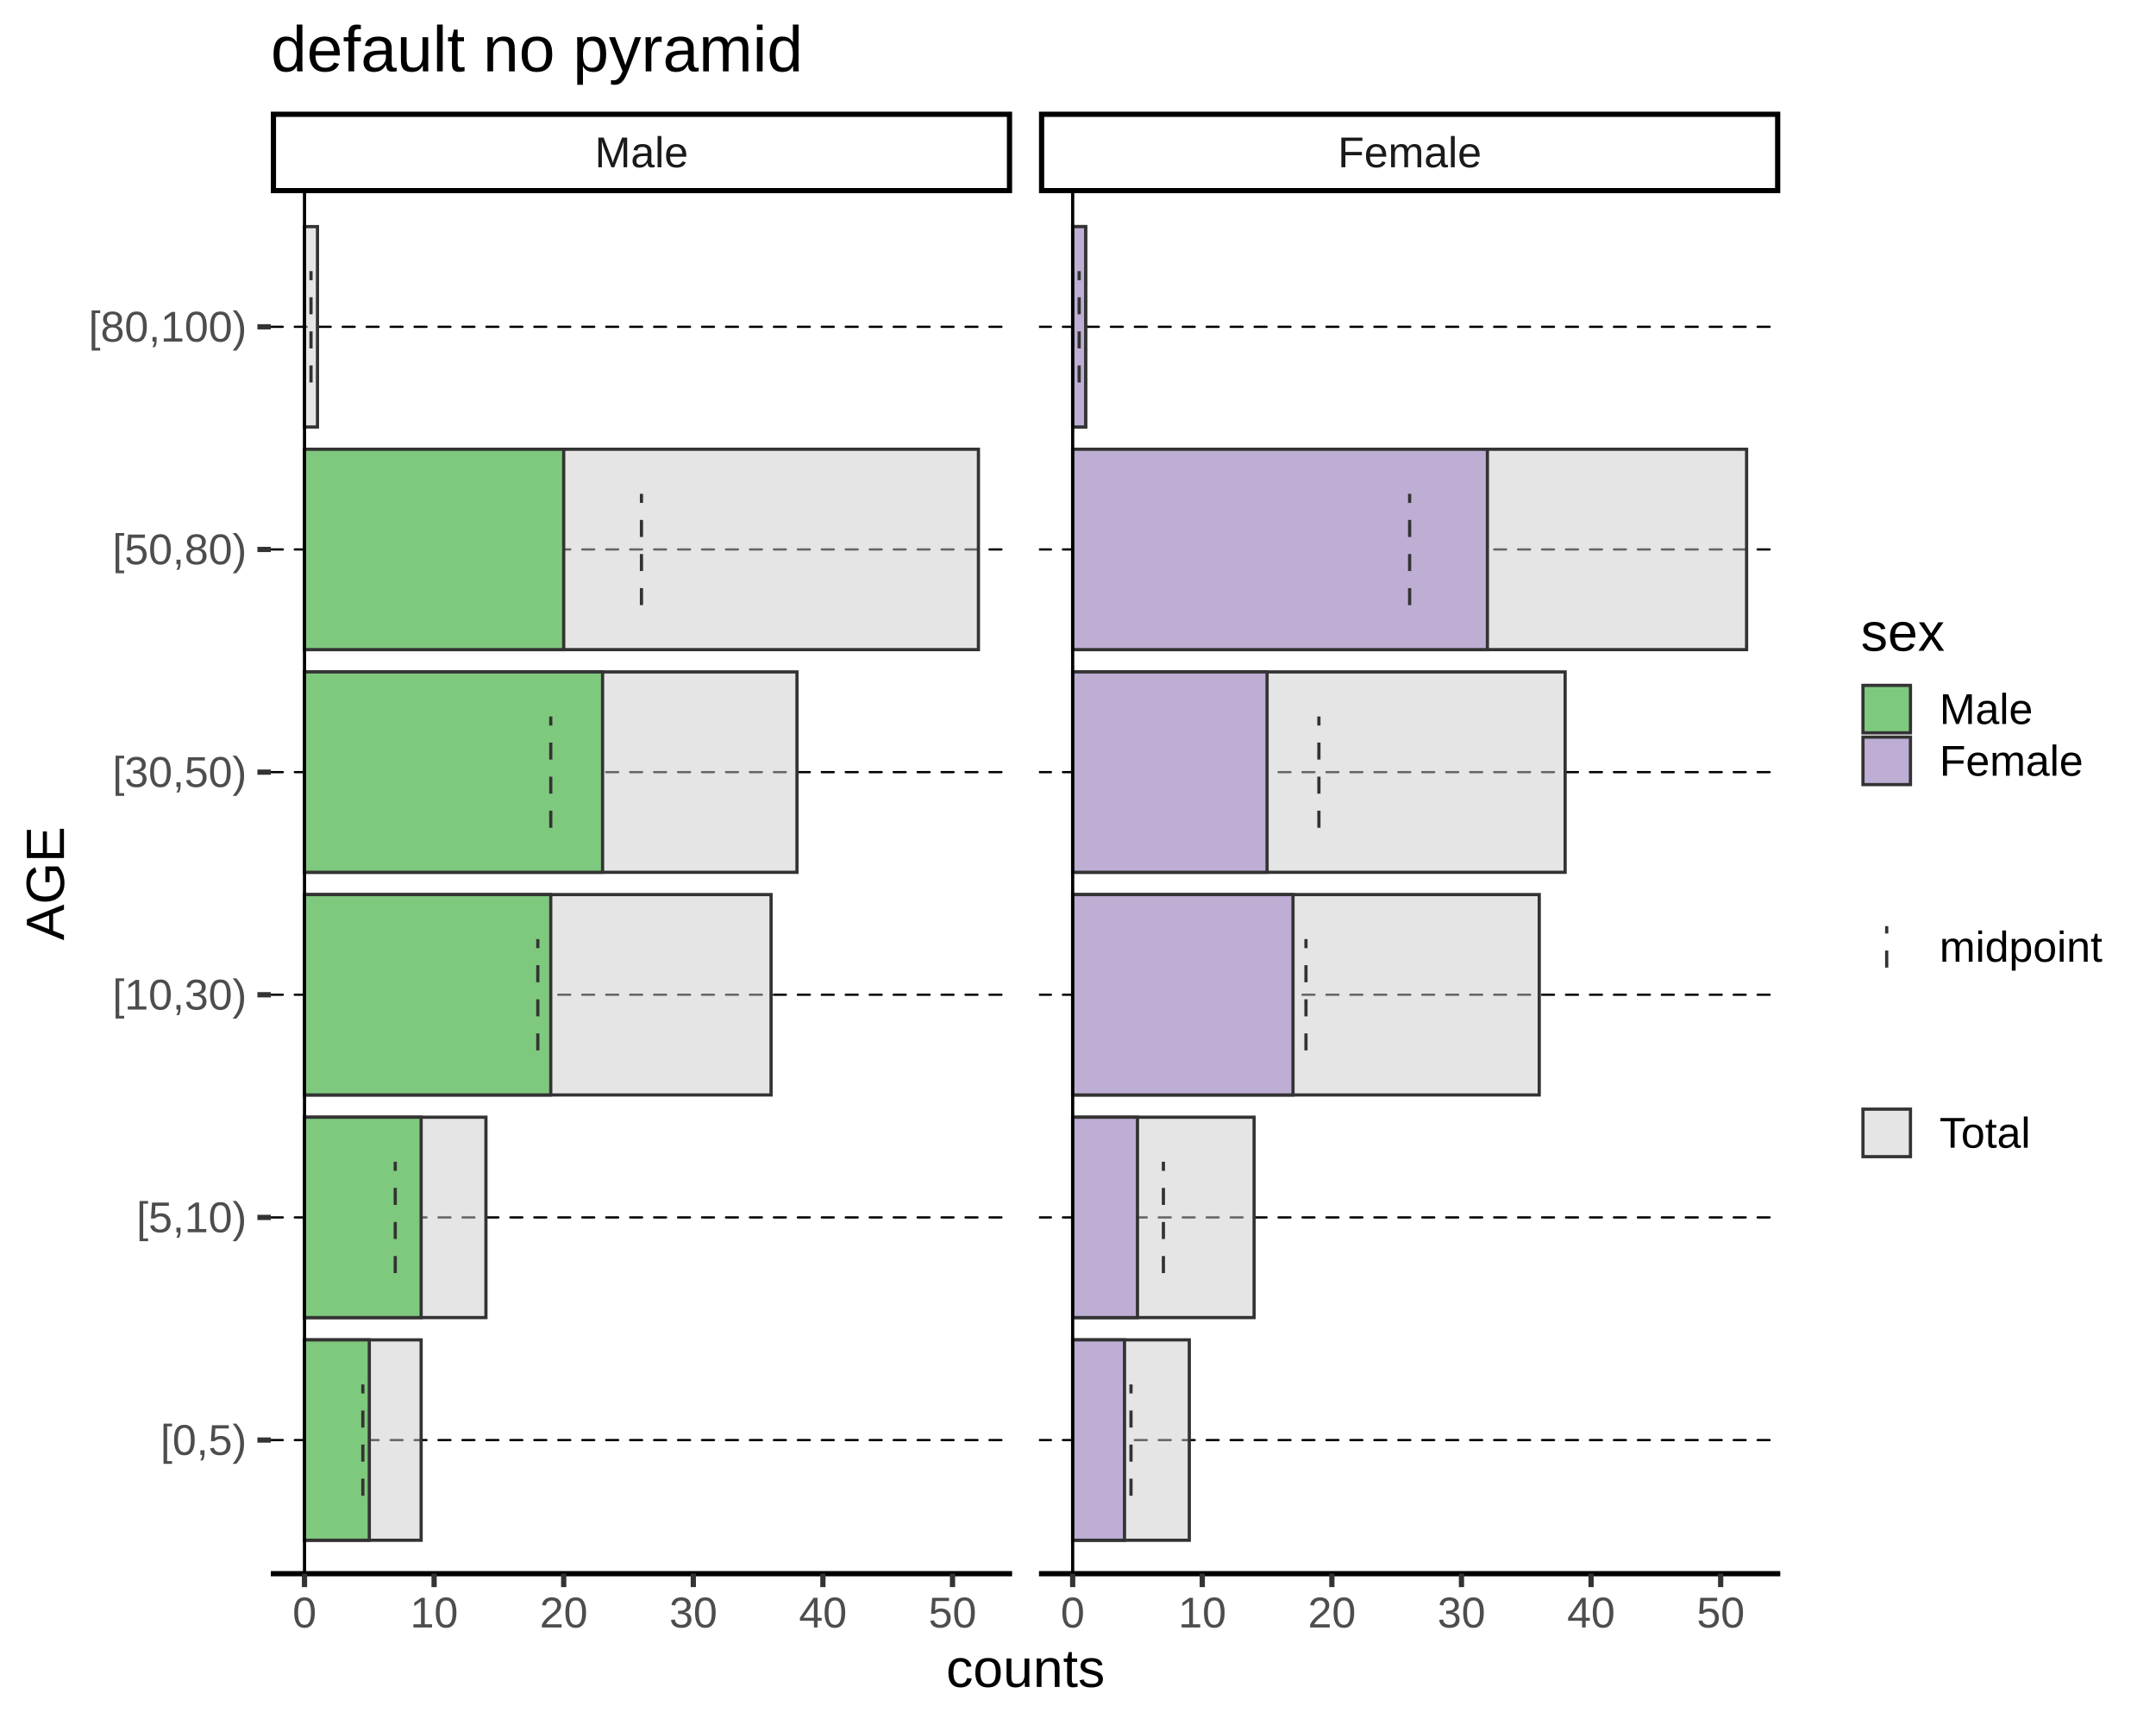
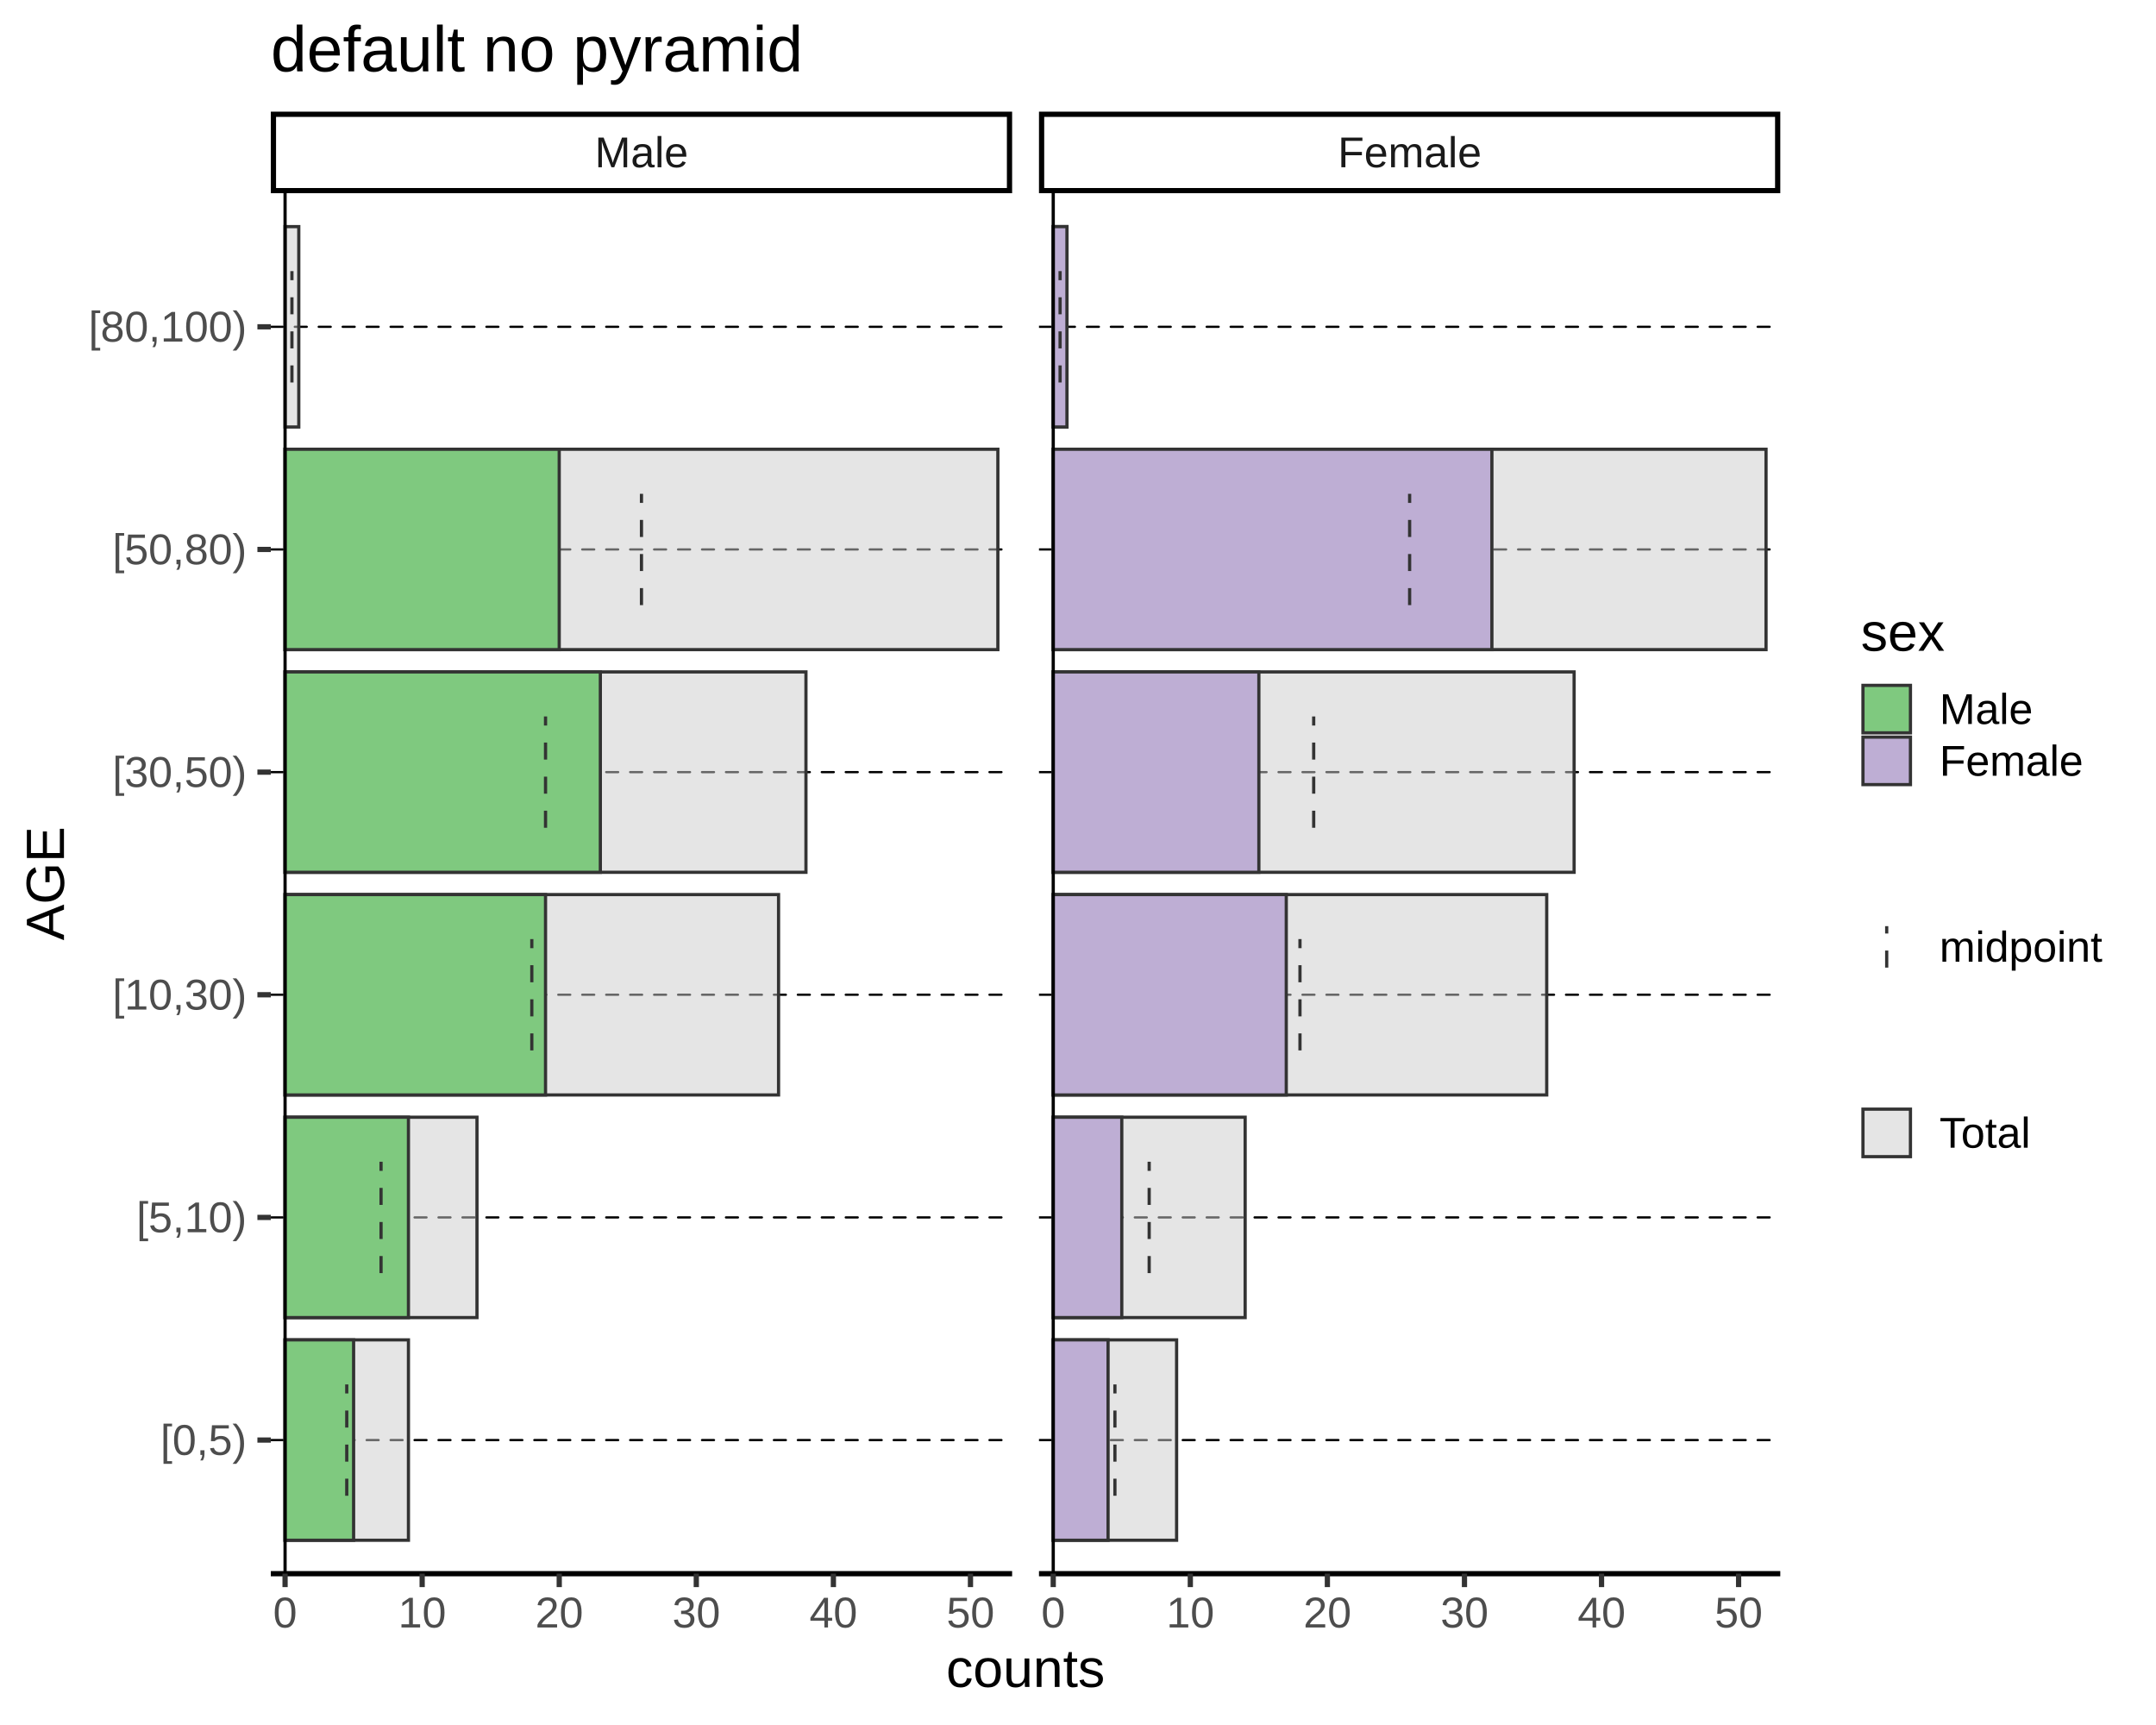
<svg xmlns="http://www.w3.org/2000/svg" viewBox="0 0 720.00 576.00">
  <defs>
    <style type="text/css">
    line, polyline, polygon, path, rect, circle {
      fill: none;
      stroke: #000000;
      stroke-linecap: round;
      stroke-linejoin: round;
      stroke-miterlimit: 10.00;
    }
  </style>
  </defs>
  <rect width="100%" height="100%" style="stroke: none; fill: #FFFFFF;" />
  <rect x="0.00" y="0.00" width="720.00" height="576.00" style="stroke-width: 1.75; stroke: #FFFFFF; fill: #FFFFFF;" />
  <defs>
    <clipPath id="cpOTAuNDR8MzM4LjAwfDUyNS40N3w2NC41MQ==">
      <rect x="90.44" y="64.51" width="247.56" height="460.95" />
    </clipPath>
  </defs>
  <rect x="90.44" y="64.51" width="247.56" height="460.95" style="stroke-width: 1.75; stroke: none; fill: #FFFFFF;" clip-path="url(#cpOTAuNDR8MzM4LjAwfDUyNS40N3w2NC41MQ==)" />
  <polyline points="90.44,480.86 338.00,480.86 " style="stroke-width: 0.75; stroke-dasharray: 4.00,4.00;" clip-path="url(#cpOTAuNDR8MzM4LjAwfDUyNS40N3w2NC41MQ==)" />
  <polyline points="90.44,406.51 338.00,406.51 " style="stroke-width: 0.75; stroke-dasharray: 4.00,4.00;" clip-path="url(#cpOTAuNDR8MzM4LjAwfDUyNS40N3w2NC41MQ==)" />
  <polyline points="90.44,332.16 338.00,332.16 " style="stroke-width: 0.75; stroke-dasharray: 4.00,4.00;" clip-path="url(#cpOTAuNDR8MzM4LjAwfDUyNS40N3w2NC41MQ==)" />
  <polyline points="90.44,257.82 338.00,257.82 " style="stroke-width: 0.75; stroke-dasharray: 4.00,4.00;" clip-path="url(#cpOTAuNDR8MzM4LjAwfDUyNS40N3w2NC41MQ==)" />
  <polyline points="90.44,183.47 338.00,183.47 " style="stroke-width: 0.75; stroke-dasharray: 4.00,4.00;" clip-path="url(#cpOTAuNDR8MzM4LjAwfDUyNS40N3w2NC41MQ==)" />
  <polyline points="90.44,109.12 338.00,109.12 " style="stroke-width: 0.75; stroke-dasharray: 4.00,4.00;" clip-path="url(#cpOTAuNDR8MzM4LjAwfDUyNS40N3w2NC41MQ==)" />
-   <rect x="101.69" y="447.40" width="38.95" height="66.91" style="stroke-width: 1.07; stroke: #333333; stroke-linecap: square; stroke-linejoin: miter; fill: #CCCCCC; fill-opacity: 0.50;" clip-path="url(#cpOTAuNDR8MzM4LjAwfDUyNS40N3w2NC41MQ==)" />
-   <rect x="101.69" y="373.05" width="60.59" height="66.91" style="stroke-width: 1.07; stroke: #333333; stroke-linecap: square; stroke-linejoin: miter; fill: #CCCCCC; fill-opacity: 0.50;" clip-path="url(#cpOTAuNDR8MzM4LjAwfDUyNS40N3w2NC41MQ==)" />
-   <rect x="101.69" y="298.71" width="155.81" height="66.91" style="stroke-width: 1.07; stroke: #333333; stroke-linecap: square; stroke-linejoin: miter; fill: #CCCCCC; fill-opacity: 0.50;" clip-path="url(#cpOTAuNDR8MzM4LjAwfDUyNS40N3w2NC41MQ==)" />
-   <rect x="101.69" y="224.36" width="164.46" height="66.91" style="stroke-width: 1.07; stroke: #333333; stroke-linecap: square; stroke-linejoin: miter; fill: #CCCCCC; fill-opacity: 0.50;" clip-path="url(#cpOTAuNDR8MzM4LjAwfDUyNS40N3w2NC41MQ==)" />
-   <rect x="101.69" y="150.01" width="225.06" height="66.91" style="stroke-width: 1.07; stroke: #333333; stroke-linecap: square; stroke-linejoin: miter; fill: #CCCCCC; fill-opacity: 0.50;" clip-path="url(#cpOTAuNDR8MzM4LjAwfDUyNS40N3w2NC41MQ==)" />
-   <rect x="101.69" y="75.67" width="4.33" height="66.91" style="stroke-width: 1.07; stroke: #333333; stroke-linecap: square; stroke-linejoin: miter; fill: #CCCCCC; fill-opacity: 0.50;" clip-path="url(#cpOTAuNDR8MzM4LjAwfDUyNS40N3w2NC41MQ==)" />
-   <rect x="101.69" y="447.40" width="21.64" height="66.91" style="stroke-width: 1.07; stroke: #333333; stroke-linecap: square; stroke-linejoin: miter; fill: #7FC97F;" clip-path="url(#cpOTAuNDR8MzM4LjAwfDUyNS40N3w2NC41MQ==)" />
-   <rect x="101.69" y="373.05" width="38.95" height="66.91" style="stroke-width: 1.07; stroke: #333333; stroke-linecap: square; stroke-linejoin: miter; fill: #7FC97F;" clip-path="url(#cpOTAuNDR8MzM4LjAwfDUyNS40N3w2NC41MQ==)" />
-   <rect x="101.69" y="298.71" width="82.23" height="66.91" style="stroke-width: 1.07; stroke: #333333; stroke-linecap: square; stroke-linejoin: miter; fill: #7FC97F;" clip-path="url(#cpOTAuNDR8MzM4LjAwfDUyNS40N3w2NC41MQ==)" />
-   <rect x="101.69" y="224.36" width="99.54" height="66.91" style="stroke-width: 1.07; stroke: #333333; stroke-linecap: square; stroke-linejoin: miter; fill: #7FC97F;" clip-path="url(#cpOTAuNDR8MzM4LjAwfDUyNS40N3w2NC41MQ==)" />
-   <rect x="101.69" y="150.01" width="86.56" height="66.91" style="stroke-width: 1.07; stroke: #333333; stroke-linecap: square; stroke-linejoin: miter; fill: #7FC97F;" clip-path="url(#cpOTAuNDR8MzM4LjAwfDUyNS40N3w2NC41MQ==)" />
-   <rect x="101.69" y="75.67" width="0.00" height="66.91" style="stroke-width: 1.07; stroke: #333333; stroke-linecap: square; stroke-linejoin: miter; fill: #7FC97F;" clip-path="url(#cpOTAuNDR8MzM4LjAwfDUyNS40N3w2NC41MQ==)" />
-   <line x1="121.17" y1="499.44" x2="121.17" y2="462.27" style="stroke-width: 1.07; stroke: #333333; stroke-dasharray: 5.69,5.69; stroke-linecap: butt;" clip-path="url(#cpOTAuNDR8MzM4LjAwfDUyNS40N3w2NC41MQ==)" />
-   <line x1="131.99" y1="425.10" x2="131.99" y2="387.92" style="stroke-width: 1.07; stroke: #333333; stroke-dasharray: 5.69,5.69; stroke-linecap: butt;" clip-path="url(#cpOTAuNDR8MzM4LjAwfDUyNS40N3w2NC41MQ==)" />
-   <line x1="179.60" y1="350.75" x2="179.60" y2="313.58" style="stroke-width: 1.07; stroke: #333333; stroke-dasharray: 5.69,5.69; stroke-linecap: butt;" clip-path="url(#cpOTAuNDR8MzM4LjAwfDUyNS40N3w2NC41MQ==)" />
-   <line x1="183.93" y1="276.40" x2="183.93" y2="239.23" style="stroke-width: 1.07; stroke: #333333; stroke-dasharray: 5.69,5.69; stroke-linecap: butt;" clip-path="url(#cpOTAuNDR8MzM4LjAwfDUyNS40N3w2NC41MQ==)" />
+   <rect x="95.20" y="447.40" width="41.20" height="66.91" style="stroke-width: 1.07; stroke: #333333; stroke-linecap: square; stroke-linejoin: miter; fill: #CCCCCC; fill-opacity: 0.50;" clip-path="url(#cpOTAuNDR8MzM4LjAwfDUyNS40N3w2NC41MQ==)" />
+   <rect x="95.20" y="373.05" width="64.09" height="66.91" style="stroke-width: 1.07; stroke: #333333; stroke-linecap: square; stroke-linejoin: miter; fill: #CCCCCC; fill-opacity: 0.50;" clip-path="url(#cpOTAuNDR8MzM4LjAwfDUyNS40N3w2NC41MQ==)" />
+   <rect x="95.20" y="298.71" width="164.80" height="66.91" style="stroke-width: 1.07; stroke: #333333; stroke-linecap: square; stroke-linejoin: miter; fill: #CCCCCC; fill-opacity: 0.50;" clip-path="url(#cpOTAuNDR8MzM4LjAwfDUyNS40N3w2NC41MQ==)" />
+   <rect x="95.20" y="224.36" width="173.95" height="66.91" style="stroke-width: 1.07; stroke: #333333; stroke-linecap: square; stroke-linejoin: miter; fill: #CCCCCC; fill-opacity: 0.50;" clip-path="url(#cpOTAuNDR8MzM4LjAwfDUyNS40N3w2NC41MQ==)" />
+   <rect x="95.20" y="150.01" width="238.04" height="66.91" style="stroke-width: 1.07; stroke: #333333; stroke-linecap: square; stroke-linejoin: miter; fill: #CCCCCC; fill-opacity: 0.50;" clip-path="url(#cpOTAuNDR8MzM4LjAwfDUyNS40N3w2NC41MQ==)" />
+   <rect x="95.20" y="75.67" width="4.58" height="66.91" style="stroke-width: 1.07; stroke: #333333; stroke-linecap: square; stroke-linejoin: miter; fill: #CCCCCC; fill-opacity: 0.50;" clip-path="url(#cpOTAuNDR8MzM4LjAwfDUyNS40N3w2NC41MQ==)" />
+   <rect x="95.20" y="447.40" width="22.89" height="66.91" style="stroke-width: 1.07; stroke: #333333; stroke-linecap: square; stroke-linejoin: miter; fill: #7FC97F;" clip-path="url(#cpOTAuNDR8MzM4LjAwfDUyNS40N3w2NC41MQ==)" />
+   <rect x="95.20" y="373.05" width="41.20" height="66.91" style="stroke-width: 1.07; stroke: #333333; stroke-linecap: square; stroke-linejoin: miter; fill: #7FC97F;" clip-path="url(#cpOTAuNDR8MzM4LjAwfDUyNS40N3w2NC41MQ==)" />
+   <rect x="95.20" y="298.71" width="86.98" height="66.91" style="stroke-width: 1.07; stroke: #333333; stroke-linecap: square; stroke-linejoin: miter; fill: #7FC97F;" clip-path="url(#cpOTAuNDR8MzM4LjAwfDUyNS40N3w2NC41MQ==)" />
+   <rect x="95.20" y="224.36" width="105.29" height="66.91" style="stroke-width: 1.07; stroke: #333333; stroke-linecap: square; stroke-linejoin: miter; fill: #7FC97F;" clip-path="url(#cpOTAuNDR8MzM4LjAwfDUyNS40N3w2NC41MQ==)" />
+   <rect x="95.20" y="150.01" width="91.55" height="66.91" style="stroke-width: 1.07; stroke: #333333; stroke-linecap: square; stroke-linejoin: miter; fill: #7FC97F;" clip-path="url(#cpOTAuNDR8MzM4LjAwfDUyNS40N3w2NC41MQ==)" />
+   <rect x="95.20" y="75.67" width="0.00" height="66.91" style="stroke-width: 1.07; stroke: #333333; stroke-linecap: square; stroke-linejoin: miter; fill: #7FC97F;" clip-path="url(#cpOTAuNDR8MzM4LjAwfDUyNS40N3w2NC41MQ==)" />
+   <line x1="115.80" y1="499.44" x2="115.80" y2="462.27" style="stroke-width: 1.07; stroke: #333333; stroke-dasharray: 5.69,5.69; stroke-linecap: butt;" clip-path="url(#cpOTAuNDR8MzM4LjAwfDUyNS40N3w2NC41MQ==)" />
+   <line x1="127.25" y1="425.10" x2="127.25" y2="387.92" style="stroke-width: 1.07; stroke: #333333; stroke-dasharray: 5.69,5.69; stroke-linecap: butt;" clip-path="url(#cpOTAuNDR8MzM4LjAwfDUyNS40N3w2NC41MQ==)" />
+   <line x1="177.60" y1="350.75" x2="177.60" y2="313.58" style="stroke-width: 1.07; stroke: #333333; stroke-dasharray: 5.69,5.69; stroke-linecap: butt;" clip-path="url(#cpOTAuNDR8MzM4LjAwfDUyNS40N3w2NC41MQ==)" />
+   <line x1="182.18" y1="276.40" x2="182.18" y2="239.23" style="stroke-width: 1.07; stroke: #333333; stroke-dasharray: 5.69,5.69; stroke-linecap: butt;" clip-path="url(#cpOTAuNDR8MzM4LjAwfDUyNS40N3w2NC41MQ==)" />
  <line x1="214.22" y1="202.06" x2="214.22" y2="164.88" style="stroke-width: 1.07; stroke: #333333; stroke-dasharray: 5.69,5.69; stroke-linecap: butt;" clip-path="url(#cpOTAuNDR8MzM4LjAwfDUyNS40N3w2NC41MQ==)" />
-   <line x1="103.86" y1="127.71" x2="103.86" y2="90.53" style="stroke-width: 1.07; stroke: #333333; stroke-dasharray: 5.69,5.69; stroke-linecap: butt;" clip-path="url(#cpOTAuNDR8MzM4LjAwfDUyNS40N3w2NC41MQ==)" />
-   <line x1="101.69" y1="525.47" x2="101.69" y2="64.51" style="stroke-width: 1.07; stroke-linecap: butt;" clip-path="url(#cpOTAuNDR8MzM4LjAwfDUyNS40N3w2NC41MQ==)" />
+   <line x1="97.49" y1="127.71" x2="97.49" y2="90.53" style="stroke-width: 1.07; stroke: #333333; stroke-dasharray: 5.69,5.69; stroke-linecap: butt;" clip-path="url(#cpOTAuNDR8MzM4LjAwfDUyNS40N3w2NC41MQ==)" />
+   <line x1="95.20" y1="525.47" x2="95.20" y2="64.51" style="stroke-width: 1.07; stroke-linecap: butt;" clip-path="url(#cpOTAuNDR8MzM4LjAwfDUyNS40N3w2NC41MQ==)" />
  <defs>
    <clipPath id="cpMC4wMHw3MjAuMDB8NTc2LjAwfDAuMDA=">
      <rect x="0.00" y="0.00" width="720.00" height="576.00" />
    </clipPath>
  </defs>
  <defs>
    <clipPath id="cpMzQ2Ljk3fDU5NC41M3w1MjUuNDd8NjQuNTE=">
      <rect x="346.97" y="64.51" width="247.56" height="460.95" />
    </clipPath>
  </defs>
  <rect x="346.97" y="64.51" width="247.56" height="460.95" style="stroke-width: 1.75; stroke: none; fill: #FFFFFF;" clip-path="url(#cpMzQ2Ljk3fDU5NC41M3w1MjUuNDd8NjQuNTE=)" />
  <polyline points="346.97,480.86 594.53,480.86 " style="stroke-width: 0.75; stroke-dasharray: 4.00,4.00;" clip-path="url(#cpMzQ2Ljk3fDU5NC41M3w1MjUuNDd8NjQuNTE=)" />
  <polyline points="346.97,406.51 594.53,406.51 " style="stroke-width: 0.75; stroke-dasharray: 4.00,4.00;" clip-path="url(#cpMzQ2Ljk3fDU5NC41M3w1MjUuNDd8NjQuNTE=)" />
  <polyline points="346.97,332.16 594.53,332.16 " style="stroke-width: 0.75; stroke-dasharray: 4.00,4.00;" clip-path="url(#cpMzQ2Ljk3fDU5NC41M3w1MjUuNDd8NjQuNTE=)" />
  <polyline points="346.97,257.82 594.53,257.82 " style="stroke-width: 0.75; stroke-dasharray: 4.00,4.00;" clip-path="url(#cpMzQ2Ljk3fDU5NC41M3w1MjUuNDd8NjQuNTE=)" />
  <polyline points="346.97,183.47 594.53,183.47 " style="stroke-width: 0.75; stroke-dasharray: 4.00,4.00;" clip-path="url(#cpMzQ2Ljk3fDU5NC41M3w1MjUuNDd8NjQuNTE=)" />
  <polyline points="346.97,109.12 594.53,109.12 " style="stroke-width: 0.75; stroke-dasharray: 4.00,4.00;" clip-path="url(#cpMzQ2Ljk3fDU5NC41M3w1MjUuNDd8NjQuNTE=)" />
-   <rect x="358.22" y="447.40" width="38.95" height="66.91" style="stroke-width: 1.07; stroke: #333333; stroke-linecap: square; stroke-linejoin: miter; fill: #CCCCCC; fill-opacity: 0.50;" clip-path="url(#cpMzQ2Ljk3fDU5NC41M3w1MjUuNDd8NjQuNTE=)" />
-   <rect x="358.22" y="373.05" width="60.59" height="66.91" style="stroke-width: 1.07; stroke: #333333; stroke-linecap: square; stroke-linejoin: miter; fill: #CCCCCC; fill-opacity: 0.50;" clip-path="url(#cpMzQ2Ljk3fDU5NC41M3w1MjUuNDd8NjQuNTE=)" />
-   <rect x="358.22" y="298.71" width="155.81" height="66.91" style="stroke-width: 1.07; stroke: #333333; stroke-linecap: square; stroke-linejoin: miter; fill: #CCCCCC; fill-opacity: 0.50;" clip-path="url(#cpMzQ2Ljk3fDU5NC41M3w1MjUuNDd8NjQuNTE=)" />
-   <rect x="358.22" y="224.36" width="164.46" height="66.91" style="stroke-width: 1.07; stroke: #333333; stroke-linecap: square; stroke-linejoin: miter; fill: #CCCCCC; fill-opacity: 0.50;" clip-path="url(#cpMzQ2Ljk3fDU5NC41M3w1MjUuNDd8NjQuNTE=)" />
-   <rect x="358.22" y="150.01" width="225.06" height="66.91" style="stroke-width: 1.07; stroke: #333333; stroke-linecap: square; stroke-linejoin: miter; fill: #CCCCCC; fill-opacity: 0.50;" clip-path="url(#cpMzQ2Ljk3fDU5NC41M3w1MjUuNDd8NjQuNTE=)" />
-   <rect x="358.22" y="75.67" width="4.33" height="66.91" style="stroke-width: 1.07; stroke: #333333; stroke-linecap: square; stroke-linejoin: miter; fill: #CCCCCC; fill-opacity: 0.50;" clip-path="url(#cpMzQ2Ljk3fDU5NC41M3w1MjUuNDd8NjQuNTE=)" />
-   <rect x="358.22" y="447.40" width="17.31" height="66.91" style="stroke-width: 1.07; stroke: #333333; stroke-linecap: square; stroke-linejoin: miter; fill: #BEAED4;" clip-path="url(#cpMzQ2Ljk3fDU5NC41M3w1MjUuNDd8NjQuNTE=)" />
-   <rect x="358.22" y="373.05" width="21.64" height="66.91" style="stroke-width: 1.07; stroke: #333333; stroke-linecap: square; stroke-linejoin: miter; fill: #BEAED4;" clip-path="url(#cpMzQ2Ljk3fDU5NC41M3w1MjUuNDd8NjQuNTE=)" />
-   <rect x="358.22" y="298.71" width="73.58" height="66.91" style="stroke-width: 1.07; stroke: #333333; stroke-linecap: square; stroke-linejoin: miter; fill: #BEAED4;" clip-path="url(#cpMzQ2Ljk3fDU5NC41M3w1MjUuNDd8NjQuNTE=)" />
-   <rect x="358.22" y="224.36" width="64.92" height="66.91" style="stroke-width: 1.07; stroke: #333333; stroke-linecap: square; stroke-linejoin: miter; fill: #BEAED4;" clip-path="url(#cpMzQ2Ljk3fDU5NC41M3w1MjUuNDd8NjQuNTE=)" />
-   <rect x="358.22" y="150.01" width="138.50" height="66.91" style="stroke-width: 1.07; stroke: #333333; stroke-linecap: square; stroke-linejoin: miter; fill: #BEAED4;" clip-path="url(#cpMzQ2Ljk3fDU5NC41M3w1MjUuNDd8NjQuNTE=)" />
-   <rect x="358.22" y="75.67" width="4.33" height="66.91" style="stroke-width: 1.07; stroke: #333333; stroke-linecap: square; stroke-linejoin: miter; fill: #BEAED4;" clip-path="url(#cpMzQ2Ljk3fDU5NC41M3w1MjUuNDd8NjQuNTE=)" />
-   <line x1="377.70" y1="499.44" x2="377.70" y2="462.27" style="stroke-width: 1.07; stroke: #333333; stroke-dasharray: 5.69,5.69; stroke-linecap: butt;" clip-path="url(#cpMzQ2Ljk3fDU5NC41M3w1MjUuNDd8NjQuNTE=)" />
-   <line x1="388.52" y1="425.10" x2="388.52" y2="387.92" style="stroke-width: 1.07; stroke: #333333; stroke-dasharray: 5.69,5.69; stroke-linecap: butt;" clip-path="url(#cpMzQ2Ljk3fDU5NC41M3w1MjUuNDd8NjQuNTE=)" />
-   <line x1="436.13" y1="350.75" x2="436.13" y2="313.58" style="stroke-width: 1.07; stroke: #333333; stroke-dasharray: 5.69,5.69; stroke-linecap: butt;" clip-path="url(#cpMzQ2Ljk3fDU5NC41M3w1MjUuNDd8NjQuNTE=)" />
-   <line x1="440.45" y1="276.40" x2="440.45" y2="239.23" style="stroke-width: 1.07; stroke: #333333; stroke-dasharray: 5.69,5.69; stroke-linecap: butt;" clip-path="url(#cpMzQ2Ljk3fDU5NC41M3w1MjUuNDd8NjQuNTE=)" />
+   <rect x="351.73" y="447.40" width="41.20" height="66.91" style="stroke-width: 1.07; stroke: #333333; stroke-linecap: square; stroke-linejoin: miter; fill: #CCCCCC; fill-opacity: 0.50;" clip-path="url(#cpMzQ2Ljk3fDU5NC41M3w1MjUuNDd8NjQuNTE=)" />
+   <rect x="351.73" y="373.05" width="64.09" height="66.91" style="stroke-width: 1.07; stroke: #333333; stroke-linecap: square; stroke-linejoin: miter; fill: #CCCCCC; fill-opacity: 0.50;" clip-path="url(#cpMzQ2Ljk3fDU5NC41M3w1MjUuNDd8NjQuNTE=)" />
+   <rect x="351.73" y="298.71" width="164.80" height="66.91" style="stroke-width: 1.07; stroke: #333333; stroke-linecap: square; stroke-linejoin: miter; fill: #CCCCCC; fill-opacity: 0.50;" clip-path="url(#cpMzQ2Ljk3fDU5NC41M3w1MjUuNDd8NjQuNTE=)" />
+   <rect x="351.73" y="224.36" width="173.95" height="66.91" style="stroke-width: 1.07; stroke: #333333; stroke-linecap: square; stroke-linejoin: miter; fill: #CCCCCC; fill-opacity: 0.50;" clip-path="url(#cpMzQ2Ljk3fDU5NC41M3w1MjUuNDd8NjQuNTE=)" />
+   <rect x="351.73" y="150.01" width="238.04" height="66.91" style="stroke-width: 1.07; stroke: #333333; stroke-linecap: square; stroke-linejoin: miter; fill: #CCCCCC; fill-opacity: 0.50;" clip-path="url(#cpMzQ2Ljk3fDU5NC41M3w1MjUuNDd8NjQuNTE=)" />
+   <rect x="351.73" y="75.67" width="4.58" height="66.91" style="stroke-width: 1.07; stroke: #333333; stroke-linecap: square; stroke-linejoin: miter; fill: #CCCCCC; fill-opacity: 0.50;" clip-path="url(#cpMzQ2Ljk3fDU5NC41M3w1MjUuNDd8NjQuNTE=)" />
+   <rect x="351.73" y="447.40" width="18.31" height="66.91" style="stroke-width: 1.07; stroke: #333333; stroke-linecap: square; stroke-linejoin: miter; fill: #BEAED4;" clip-path="url(#cpMzQ2Ljk3fDU5NC41M3w1MjUuNDd8NjQuNTE=)" />
+   <rect x="351.73" y="373.05" width="22.89" height="66.91" style="stroke-width: 1.07; stroke: #333333; stroke-linecap: square; stroke-linejoin: miter; fill: #BEAED4;" clip-path="url(#cpMzQ2Ljk3fDU5NC41M3w1MjUuNDd8NjQuNTE=)" />
+   <rect x="351.73" y="298.71" width="77.82" height="66.91" style="stroke-width: 1.07; stroke: #333333; stroke-linecap: square; stroke-linejoin: miter; fill: #BEAED4;" clip-path="url(#cpMzQ2Ljk3fDU5NC41M3w1MjUuNDd8NjQuNTE=)" />
+   <rect x="351.73" y="224.36" width="68.67" height="66.91" style="stroke-width: 1.07; stroke: #333333; stroke-linecap: square; stroke-linejoin: miter; fill: #BEAED4;" clip-path="url(#cpMzQ2Ljk3fDU5NC41M3w1MjUuNDd8NjQuNTE=)" />
+   <rect x="351.73" y="150.01" width="146.49" height="66.91" style="stroke-width: 1.07; stroke: #333333; stroke-linecap: square; stroke-linejoin: miter; fill: #BEAED4;" clip-path="url(#cpMzQ2Ljk3fDU5NC41M3w1MjUuNDd8NjQuNTE=)" />
+   <rect x="351.73" y="75.67" width="4.58" height="66.91" style="stroke-width: 1.07; stroke: #333333; stroke-linecap: square; stroke-linejoin: miter; fill: #BEAED4;" clip-path="url(#cpMzQ2Ljk3fDU5NC41M3w1MjUuNDd8NjQuNTE=)" />
+   <line x1="372.33" y1="499.44" x2="372.33" y2="462.27" style="stroke-width: 1.07; stroke: #333333; stroke-dasharray: 5.69,5.69; stroke-linecap: butt;" clip-path="url(#cpMzQ2Ljk3fDU5NC41M3w1MjUuNDd8NjQuNTE=)" />
+   <line x1="383.77" y1="425.10" x2="383.77" y2="387.92" style="stroke-width: 1.07; stroke: #333333; stroke-dasharray: 5.69,5.69; stroke-linecap: butt;" clip-path="url(#cpMzQ2Ljk3fDU5NC41M3w1MjUuNDd8NjQuNTE=)" />
+   <line x1="434.13" y1="350.75" x2="434.13" y2="313.58" style="stroke-width: 1.07; stroke: #333333; stroke-dasharray: 5.69,5.69; stroke-linecap: butt;" clip-path="url(#cpMzQ2Ljk3fDU5NC41M3w1MjUuNDd8NjQuNTE=)" />
+   <line x1="438.71" y1="276.40" x2="438.71" y2="239.23" style="stroke-width: 1.07; stroke: #333333; stroke-dasharray: 5.69,5.69; stroke-linecap: butt;" clip-path="url(#cpMzQ2Ljk3fDU5NC41M3w1MjUuNDd8NjQuNTE=)" />
  <line x1="470.75" y1="202.06" x2="470.75" y2="164.88" style="stroke-width: 1.07; stroke: #333333; stroke-dasharray: 5.69,5.69; stroke-linecap: butt;" clip-path="url(#cpMzQ2Ljk3fDU5NC41M3w1MjUuNDd8NjQuNTE=)" />
-   <line x1="360.39" y1="127.71" x2="360.39" y2="90.53" style="stroke-width: 1.07; stroke: #333333; stroke-dasharray: 5.69,5.69; stroke-linecap: butt;" clip-path="url(#cpMzQ2Ljk3fDU5NC41M3w1MjUuNDd8NjQuNTE=)" />
-   <line x1="358.22" y1="525.47" x2="358.22" y2="64.51" style="stroke-width: 1.07; stroke-linecap: butt;" clip-path="url(#cpMzQ2Ljk3fDU5NC41M3w1MjUuNDd8NjQuNTE=)" />
+   <line x1="354.02" y1="127.71" x2="354.02" y2="90.53" style="stroke-width: 1.07; stroke: #333333; stroke-dasharray: 5.69,5.69; stroke-linecap: butt;" clip-path="url(#cpMzQ2Ljk3fDU5NC41M3w1MjUuNDd8NjQuNTE=)" />
+   <line x1="351.73" y1="525.47" x2="351.73" y2="64.51" style="stroke-width: 1.07; stroke-linecap: butt;" clip-path="url(#cpMzQ2Ljk3fDU5NC41M3w1MjUuNDd8NjQuNTE=)" />
  <defs>
    <clipPath id="cpMC4wMHw3MjAuMDB8NTc2LjAwfDAuMDA=">
      <rect x="0.00" y="0.00" width="720.00" height="576.00" />
    </clipPath>
  </defs>
  <defs>
    <clipPath id="cpOTAuNDR8MzM4LjAwfDY0LjUxfDM3LjI4">
      <rect x="90.44" y="37.28" width="247.56" height="27.24" />
    </clipPath>
  </defs>
  <rect x="90.44" y="37.28" width="247.56" height="27.24" style="stroke-width: 3.49; fill: #FFFFFF;" clip-path="url(#cpOTAuNDR8MzM4LjAwfDY0LjUxfDM3LjI4)" />
  <g clip-path="url(#cpOTAuNDR8MzM4LjAwfDY0LjUxfDM3LjI4)">
    <text x="198.63" y="55.85" style="font-size: 14.40px; fill: #1A1A1A; font-family: Liberation Sans;" textLength="31.19px" lengthAdjust="spacingAndGlyphs">Male</text>
  </g>
  <defs>
    <clipPath id="cpMC4wMHw3MjAuMDB8NTc2LjAwfDAuMDA=">
      <rect x="0.00" y="0.00" width="720.00" height="576.00" />
    </clipPath>
  </defs>
  <defs>
    <clipPath id="cpMzQ2Ljk3fDU5NC41M3w2NC41MXwzNy4yOA==">
      <rect x="346.97" y="37.28" width="247.56" height="27.24" />
    </clipPath>
  </defs>
  <rect x="346.97" y="37.28" width="247.56" height="27.24" style="stroke-width: 3.49; fill: #FFFFFF;" clip-path="url(#cpMzQ2Ljk3fDU5NC41M3w2NC41MXwzNy4yOA==)" />
  <g clip-path="url(#cpMzQ2Ljk3fDU5NC41M3w2NC41MXwzNy4yOA==)">
    <text x="446.76" y="55.85" style="font-size: 14.40px; fill: #1A1A1A; font-family: Liberation Sans;" textLength="47.98px" lengthAdjust="spacingAndGlyphs">Female</text>
  </g>
  <defs>
    <clipPath id="cpMC4wMHw3MjAuMDB8NTc2LjAwfDAuMDA=">
      <rect x="0.00" y="0.00" width="720.00" height="576.00" />
    </clipPath>
  </defs>
  <polyline points="90.44,525.47 338.00,525.47 " style="stroke-width: 1.75; stroke-linecap: butt;" clip-path="url(#cpMC4wMHw3MjAuMDB8NTc2LjAwfDAuMDA=)" />
-   <polyline points="101.69,529.95 101.69,525.47 " style="stroke-width: 1.75; stroke: #333333; stroke-linecap: butt;" clip-path="url(#cpMC4wMHw3MjAuMDB8NTc2LjAwfDAuMDA=)" />
-   <polyline points="144.97,529.95 144.97,525.47 " style="stroke-width: 1.75; stroke: #333333; stroke-linecap: butt;" clip-path="url(#cpMC4wMHw3MjAuMDB8NTc2LjAwfDAuMDA=)" />
-   <polyline points="188.25,529.95 188.25,525.47 " style="stroke-width: 1.75; stroke: #333333; stroke-linecap: butt;" clip-path="url(#cpMC4wMHw3MjAuMDB8NTc2LjAwfDAuMDA=)" />
-   <polyline points="231.53,529.95 231.53,525.47 " style="stroke-width: 1.75; stroke: #333333; stroke-linecap: butt;" clip-path="url(#cpMC4wMHw3MjAuMDB8NTc2LjAwfDAuMDA=)" />
-   <polyline points="274.81,529.95 274.81,525.47 " style="stroke-width: 1.75; stroke: #333333; stroke-linecap: butt;" clip-path="url(#cpMC4wMHw3MjAuMDB8NTc2LjAwfDAuMDA=)" />
-   <polyline points="318.09,529.95 318.09,525.47 " style="stroke-width: 1.75; stroke: #333333; stroke-linecap: butt;" clip-path="url(#cpMC4wMHw3MjAuMDB8NTc2LjAwfDAuMDA=)" />
-   <g clip-path="url(#cpMC4wMHw3MjAuMDB8NTc2LjAwfDAuMDA=)">
-     <text x="97.69" y="543.44" style="font-size: 14.40px; fill: #4D4D4D; font-family: Liberation Sans;" textLength="8.00px" lengthAdjust="spacingAndGlyphs">0</text>
-   </g>
-   <g clip-path="url(#cpMC4wMHw3MjAuMDB8NTc2LjAwfDAuMDA=)">
-     <text x="136.97" y="543.44" style="font-size: 14.40px; fill: #4D4D4D; font-family: Liberation Sans;" textLength="16.00px" lengthAdjust="spacingAndGlyphs">10</text>
-   </g>
-   <g clip-path="url(#cpMC4wMHw3MjAuMDB8NTc2LjAwfDAuMDA=)">
-     <text x="180.25" y="543.44" style="font-size: 14.40px; fill: #4D4D4D; font-family: Liberation Sans;" textLength="16.00px" lengthAdjust="spacingAndGlyphs">20</text>
-   </g>
-   <g clip-path="url(#cpMC4wMHw3MjAuMDB8NTc2LjAwfDAuMDA=)">
-     <text x="223.53" y="543.44" style="font-size: 14.40px; fill: #4D4D4D; font-family: Liberation Sans;" textLength="16.00px" lengthAdjust="spacingAndGlyphs">30</text>
-   </g>
-   <g clip-path="url(#cpMC4wMHw3MjAuMDB8NTc2LjAwfDAuMDA=)">
-     <text x="266.81" y="543.44" style="font-size: 14.40px; fill: #4D4D4D; font-family: Liberation Sans;" textLength="16.00px" lengthAdjust="spacingAndGlyphs">40</text>
-   </g>
-   <g clip-path="url(#cpMC4wMHw3MjAuMDB8NTc2LjAwfDAuMDA=)">
-     <text x="310.09" y="543.44" style="font-size: 14.40px; fill: #4D4D4D; font-family: Liberation Sans;" textLength="16.00px" lengthAdjust="spacingAndGlyphs">50</text>
+   <polyline points="95.20,529.95 95.20,525.47 " style="stroke-width: 1.75; stroke: #333333; stroke-linecap: butt;" clip-path="url(#cpMC4wMHw3MjAuMDB8NTc2LjAwfDAuMDA=)" />
+   <polyline points="140.98,529.95 140.98,525.47 " style="stroke-width: 1.75; stroke: #333333; stroke-linecap: butt;" clip-path="url(#cpMC4wMHw3MjAuMDB8NTc2LjAwfDAuMDA=)" />
+   <polyline points="186.76,529.95 186.76,525.47 " style="stroke-width: 1.75; stroke: #333333; stroke-linecap: butt;" clip-path="url(#cpMC4wMHw3MjAuMDB8NTc2LjAwfDAuMDA=)" />
+   <polyline points="232.53,529.95 232.53,525.47 " style="stroke-width: 1.75; stroke: #333333; stroke-linecap: butt;" clip-path="url(#cpMC4wMHw3MjAuMDB8NTc2LjAwfDAuMDA=)" />
+   <polyline points="278.31,529.95 278.31,525.47 " style="stroke-width: 1.75; stroke: #333333; stroke-linecap: butt;" clip-path="url(#cpMC4wMHw3MjAuMDB8NTc2LjAwfDAuMDA=)" />
+   <polyline points="324.09,529.95 324.09,525.47 " style="stroke-width: 1.75; stroke: #333333; stroke-linecap: butt;" clip-path="url(#cpMC4wMHw3MjAuMDB8NTc2LjAwfDAuMDA=)" />
+   <g clip-path="url(#cpMC4wMHw3MjAuMDB8NTc2LjAwfDAuMDA=)">
+     <text x="91.20" y="543.44" style="font-size: 14.40px; fill: #4D4D4D; font-family: Liberation Sans;" textLength="8.00px" lengthAdjust="spacingAndGlyphs">0</text>
+   </g>
+   <g clip-path="url(#cpMC4wMHw3MjAuMDB8NTc2LjAwfDAuMDA=)">
+     <text x="132.98" y="543.44" style="font-size: 14.40px; fill: #4D4D4D; font-family: Liberation Sans;" textLength="16.00px" lengthAdjust="spacingAndGlyphs">10</text>
+   </g>
+   <g clip-path="url(#cpMC4wMHw3MjAuMDB8NTc2LjAwfDAuMDA=)">
+     <text x="178.76" y="543.44" style="font-size: 14.40px; fill: #4D4D4D; font-family: Liberation Sans;" textLength="16.00px" lengthAdjust="spacingAndGlyphs">20</text>
+   </g>
+   <g clip-path="url(#cpMC4wMHw3MjAuMDB8NTc2LjAwfDAuMDA=)">
+     <text x="224.53" y="543.44" style="font-size: 14.40px; fill: #4D4D4D; font-family: Liberation Sans;" textLength="16.00px" lengthAdjust="spacingAndGlyphs">30</text>
+   </g>
+   <g clip-path="url(#cpMC4wMHw3MjAuMDB8NTc2LjAwfDAuMDA=)">
+     <text x="270.31" y="543.44" style="font-size: 14.40px; fill: #4D4D4D; font-family: Liberation Sans;" textLength="16.00px" lengthAdjust="spacingAndGlyphs">40</text>
+   </g>
+   <g clip-path="url(#cpMC4wMHw3MjAuMDB8NTc2LjAwfDAuMDA=)">
+     <text x="316.09" y="543.44" style="font-size: 14.40px; fill: #4D4D4D; font-family: Liberation Sans;" textLength="16.00px" lengthAdjust="spacingAndGlyphs">50</text>
  </g>
  <polyline points="346.97,525.47 594.53,525.47 " style="stroke-width: 1.75; stroke-linecap: butt;" clip-path="url(#cpMC4wMHw3MjAuMDB8NTc2LjAwfDAuMDA=)" />
-   <polyline points="358.22,529.95 358.22,525.47 " style="stroke-width: 1.75; stroke: #333333; stroke-linecap: butt;" clip-path="url(#cpMC4wMHw3MjAuMDB8NTc2LjAwfDAuMDA=)" />
-   <polyline points="401.50,529.95 401.50,525.47 " style="stroke-width: 1.75; stroke: #333333; stroke-linecap: butt;" clip-path="url(#cpMC4wMHw3MjAuMDB8NTc2LjAwfDAuMDA=)" />
-   <polyline points="444.78,529.95 444.78,525.47 " style="stroke-width: 1.75; stroke: #333333; stroke-linecap: butt;" clip-path="url(#cpMC4wMHw3MjAuMDB8NTc2LjAwfDAuMDA=)" />
-   <polyline points="488.06,529.95 488.06,525.47 " style="stroke-width: 1.75; stroke: #333333; stroke-linecap: butt;" clip-path="url(#cpMC4wMHw3MjAuMDB8NTc2LjAwfDAuMDA=)" />
-   <polyline points="531.34,529.95 531.34,525.47 " style="stroke-width: 1.75; stroke: #333333; stroke-linecap: butt;" clip-path="url(#cpMC4wMHw3MjAuMDB8NTc2LjAwfDAuMDA=)" />
-   <polyline points="574.62,529.95 574.62,525.47 " style="stroke-width: 1.75; stroke: #333333; stroke-linecap: butt;" clip-path="url(#cpMC4wMHw3MjAuMDB8NTc2LjAwfDAuMDA=)" />
-   <g clip-path="url(#cpMC4wMHw3MjAuMDB8NTc2LjAwfDAuMDA=)">
-     <text x="354.22" y="543.44" style="font-size: 14.40px; fill: #4D4D4D; font-family: Liberation Sans;" textLength="8.00px" lengthAdjust="spacingAndGlyphs">0</text>
-   </g>
-   <g clip-path="url(#cpMC4wMHw3MjAuMDB8NTc2LjAwfDAuMDA=)">
-     <text x="393.50" y="543.44" style="font-size: 14.40px; fill: #4D4D4D; font-family: Liberation Sans;" textLength="16.00px" lengthAdjust="spacingAndGlyphs">10</text>
-   </g>
-   <g clip-path="url(#cpMC4wMHw3MjAuMDB8NTc2LjAwfDAuMDA=)">
-     <text x="436.78" y="543.44" style="font-size: 14.40px; fill: #4D4D4D; font-family: Liberation Sans;" textLength="16.00px" lengthAdjust="spacingAndGlyphs">20</text>
-   </g>
-   <g clip-path="url(#cpMC4wMHw3MjAuMDB8NTc2LjAwfDAuMDA=)">
-     <text x="480.06" y="543.44" style="font-size: 14.40px; fill: #4D4D4D; font-family: Liberation Sans;" textLength="16.00px" lengthAdjust="spacingAndGlyphs">30</text>
-   </g>
-   <g clip-path="url(#cpMC4wMHw3MjAuMDB8NTc2LjAwfDAuMDA=)">
-     <text x="523.34" y="543.44" style="font-size: 14.40px; fill: #4D4D4D; font-family: Liberation Sans;" textLength="16.00px" lengthAdjust="spacingAndGlyphs">40</text>
-   </g>
-   <g clip-path="url(#cpMC4wMHw3MjAuMDB8NTc2LjAwfDAuMDA=)">
-     <text x="566.62" y="543.44" style="font-size: 14.40px; fill: #4D4D4D; font-family: Liberation Sans;" textLength="16.00px" lengthAdjust="spacingAndGlyphs">50</text>
+   <polyline points="351.73,529.95 351.73,525.47 " style="stroke-width: 1.75; stroke: #333333; stroke-linecap: butt;" clip-path="url(#cpMC4wMHw3MjAuMDB8NTc2LjAwfDAuMDA=)" />
+   <polyline points="397.51,529.95 397.51,525.47 " style="stroke-width: 1.75; stroke: #333333; stroke-linecap: butt;" clip-path="url(#cpMC4wMHw3MjAuMDB8NTc2LjAwfDAuMDA=)" />
+   <polyline points="443.28,529.95 443.28,525.47 " style="stroke-width: 1.75; stroke: #333333; stroke-linecap: butt;" clip-path="url(#cpMC4wMHw3MjAuMDB8NTc2LjAwfDAuMDA=)" />
+   <polyline points="489.06,529.95 489.06,525.47 " style="stroke-width: 1.75; stroke: #333333; stroke-linecap: butt;" clip-path="url(#cpMC4wMHw3MjAuMDB8NTc2LjAwfDAuMDA=)" />
+   <polyline points="534.84,529.95 534.84,525.47 " style="stroke-width: 1.75; stroke: #333333; stroke-linecap: butt;" clip-path="url(#cpMC4wMHw3MjAuMDB8NTc2LjAwfDAuMDA=)" />
+   <polyline points="580.61,529.95 580.61,525.47 " style="stroke-width: 1.75; stroke: #333333; stroke-linecap: butt;" clip-path="url(#cpMC4wMHw3MjAuMDB8NTc2LjAwfDAuMDA=)" />
+   <g clip-path="url(#cpMC4wMHw3MjAuMDB8NTc2LjAwfDAuMDA=)">
+     <text x="347.73" y="543.44" style="font-size: 14.40px; fill: #4D4D4D; font-family: Liberation Sans;" textLength="8.00px" lengthAdjust="spacingAndGlyphs">0</text>
+   </g>
+   <g clip-path="url(#cpMC4wMHw3MjAuMDB8NTc2LjAwfDAuMDA=)">
+     <text x="389.51" y="543.44" style="font-size: 14.40px; fill: #4D4D4D; font-family: Liberation Sans;" textLength="16.00px" lengthAdjust="spacingAndGlyphs">10</text>
+   </g>
+   <g clip-path="url(#cpMC4wMHw3MjAuMDB8NTc2LjAwfDAuMDA=)">
+     <text x="435.28" y="543.44" style="font-size: 14.40px; fill: #4D4D4D; font-family: Liberation Sans;" textLength="16.00px" lengthAdjust="spacingAndGlyphs">20</text>
+   </g>
+   <g clip-path="url(#cpMC4wMHw3MjAuMDB8NTc2LjAwfDAuMDA=)">
+     <text x="481.06" y="543.44" style="font-size: 14.40px; fill: #4D4D4D; font-family: Liberation Sans;" textLength="16.00px" lengthAdjust="spacingAndGlyphs">30</text>
+   </g>
+   <g clip-path="url(#cpMC4wMHw3MjAuMDB8NTc2LjAwfDAuMDA=)">
+     <text x="526.84" y="543.44" style="font-size: 14.40px; fill: #4D4D4D; font-family: Liberation Sans;" textLength="16.00px" lengthAdjust="spacingAndGlyphs">40</text>
+   </g>
+   <g clip-path="url(#cpMC4wMHw3MjAuMDB8NTc2LjAwfDAuMDA=)">
+     <text x="572.61" y="543.44" style="font-size: 14.40px; fill: #4D4D4D; font-family: Liberation Sans;" textLength="16.00px" lengthAdjust="spacingAndGlyphs">50</text>
  </g>
  <g clip-path="url(#cpMC4wMHw3MjAuMDB8NTc2LjAwfDAuMDA=)">
    <text x="53.57" y="485.81" style="font-size: 14.40px; fill: #4D4D4D; font-family: Liberation Sans;" textLength="28.80px" lengthAdjust="spacingAndGlyphs">[0,5)</text>
  </g>
  <g clip-path="url(#cpMC4wMHw3MjAuMDB8NTc2LjAwfDAuMDA=)">
    <text x="45.57" y="411.46" style="font-size: 14.40px; fill: #4D4D4D; font-family: Liberation Sans;" textLength="36.80px" lengthAdjust="spacingAndGlyphs">[5,10)</text>
  </g>
  <g clip-path="url(#cpMC4wMHw3MjAuMDB8NTc2LjAwfDAuMDA=)">
    <text x="37.57" y="337.12" style="font-size: 14.40px; fill: #4D4D4D; font-family: Liberation Sans;" textLength="44.80px" lengthAdjust="spacingAndGlyphs">[10,30)</text>
  </g>
  <g clip-path="url(#cpMC4wMHw3MjAuMDB8NTc2LjAwfDAuMDA=)">
    <text x="37.57" y="262.77" style="font-size: 14.40px; fill: #4D4D4D; font-family: Liberation Sans;" textLength="44.80px" lengthAdjust="spacingAndGlyphs">[30,50)</text>
  </g>
  <g clip-path="url(#cpMC4wMHw3MjAuMDB8NTc2LjAwfDAuMDA=)">
    <text x="37.57" y="188.42" style="font-size: 14.40px; fill: #4D4D4D; font-family: Liberation Sans;" textLength="44.80px" lengthAdjust="spacingAndGlyphs">[50,80)</text>
  </g>
  <g clip-path="url(#cpMC4wMHw3MjAuMDB8NTc2LjAwfDAuMDA=)">
    <text x="29.57" y="114.07" style="font-size: 14.40px; fill: #4D4D4D; font-family: Liberation Sans;" textLength="52.80px" lengthAdjust="spacingAndGlyphs">[80,100)</text>
  </g>
  <polyline points="85.96,480.86 90.44,480.86 " style="stroke-width: 1.75; stroke: #333333; stroke-linecap: butt;" clip-path="url(#cpMC4wMHw3MjAuMDB8NTc2LjAwfDAuMDA=)" />
  <polyline points="85.96,406.51 90.44,406.51 " style="stroke-width: 1.75; stroke: #333333; stroke-linecap: butt;" clip-path="url(#cpMC4wMHw3MjAuMDB8NTc2LjAwfDAuMDA=)" />
  <polyline points="85.96,332.16 90.44,332.16 " style="stroke-width: 1.75; stroke: #333333; stroke-linecap: butt;" clip-path="url(#cpMC4wMHw3MjAuMDB8NTc2LjAwfDAuMDA=)" />
  <polyline points="85.96,257.82 90.44,257.82 " style="stroke-width: 1.75; stroke: #333333; stroke-linecap: butt;" clip-path="url(#cpMC4wMHw3MjAuMDB8NTc2LjAwfDAuMDA=)" />
  <polyline points="85.96,183.47 90.44,183.47 " style="stroke-width: 1.75; stroke: #333333; stroke-linecap: butt;" clip-path="url(#cpMC4wMHw3MjAuMDB8NTc2LjAwfDAuMDA=)" />
  <polyline points="85.96,109.12 90.44,109.12 " style="stroke-width: 1.75; stroke: #333333; stroke-linecap: butt;" clip-path="url(#cpMC4wMHw3MjAuMDB8NTc2LjAwfDAuMDA=)" />
  <g clip-path="url(#cpMC4wMHw3MjAuMDB8NTc2LjAwfDAuMDA=)">
    <text x="315.96" y="563.30" style="font-size: 18.00px; font-family: Liberation Sans;" textLength="53.05px" lengthAdjust="spacingAndGlyphs">counts</text>
  </g>
  <g clip-path="url(#cpMC4wMHw3MjAuMDB8NTc2LjAwfDAuMDA=)">
    <text transform="translate(21.36,313.99) rotate(-90)" style="font-size: 18.00px; font-family: Liberation Sans;" textLength="38.00px" lengthAdjust="spacingAndGlyphs">AGE</text>
  </g>
  <rect x="612.46" y="194.09" width="92.16" height="77.58" style="stroke-width: 1.75; stroke: none; fill: #FFFFFF;" clip-path="url(#cpMC4wMHw3MjAuMDB8NTc2LjAwfDAuMDA=)" />
  <g clip-path="url(#cpMC4wMHw3MjAuMDB8NTc2LjAwfDAuMDA=)">
    <text x="621.43" y="217.31" style="font-size: 18.00px; font-family: Liberation Sans;" textLength="28.02px" lengthAdjust="spacingAndGlyphs">sex</text>
  </g>
  <rect x="622.14" y="228.85" width="15.86" height="15.86" style="stroke-width: 1.07; stroke: #333333; stroke-linecap: square; stroke-linejoin: miter; fill: #7FC97F;" clip-path="url(#cpMC4wMHw3MjAuMDB8NTc2LjAwfDAuMDA=)" />
  <rect x="622.14" y="246.13" width="15.86" height="15.86" style="stroke-width: 1.07; stroke: #333333; stroke-linecap: square; stroke-linejoin: miter; fill: #BEAED4;" clip-path="url(#cpMC4wMHw3MjAuMDB8NTc2LjAwfDAuMDA=)" />
  <g clip-path="url(#cpMC4wMHw3MjAuMDB8NTc2LjAwfDAuMDA=)">
    <text x="647.68" y="241.74" style="font-size: 14.40px; font-family: Liberation Sans;" textLength="31.19px" lengthAdjust="spacingAndGlyphs">Male</text>
  </g>
  <g clip-path="url(#cpMC4wMHw3MjAuMDB8NTc2LjAwfDAuMDA=)">
    <text x="647.68" y="259.02" style="font-size: 14.40px; font-family: Liberation Sans;" textLength="47.98px" lengthAdjust="spacingAndGlyphs">Female</text>
  </g>
  <rect x="612.46" y="289.60" width="98.57" height="44.18" style="stroke-width: 1.75; stroke: none; fill: #FFFFFF;" clip-path="url(#cpMC4wMHw3MjAuMDB8NTc2LjAwfDAuMDA=)" />
  <line x1="630.07" y1="323.09" x2="630.07" y2="309.26" style="stroke-width: 1.07; stroke: #333333; stroke-dasharray: 5.69,5.69; stroke-linecap: butt;" clip-path="url(#cpMC4wMHw3MjAuMDB8NTc2LjAwfDAuMDA=)" />
  <g clip-path="url(#cpMC4wMHw3MjAuMDB8NTc2LjAwfDAuMDA=)">
    <text x="647.68" y="321.13" style="font-size: 14.40px; font-family: Liberation Sans;" textLength="54.39px" lengthAdjust="spacingAndGlyphs">midpoint</text>
  </g>
  <rect x="612.46" y="351.71" width="74.59" height="44.18" style="stroke-width: 1.75; stroke: none; fill: #FFFFFF;" clip-path="url(#cpMC4wMHw3MjAuMDB8NTc2LjAwfDAuMDA=)" />
  <rect x="622.14" y="370.36" width="15.86" height="15.86" style="stroke-width: 1.07; stroke: #333333; stroke-linecap: square; stroke-linejoin: miter; fill: #CCCCCC; fill-opacity: 0.50;" clip-path="url(#cpMC4wMHw3MjAuMDB8NTc2LjAwfDAuMDA=)" />
  <g clip-path="url(#cpMC4wMHw3MjAuMDB8NTc2LjAwfDAuMDA=)">
    <text x="647.68" y="383.24" style="font-size: 14.40px; font-family: Liberation Sans;" textLength="30.41px" lengthAdjust="spacingAndGlyphs">Total</text>
  </g>
  <g clip-path="url(#cpMC4wMHw3MjAuMDB8NTc2LjAwfDAuMDA=)">
    <text x="90.44" y="23.83" style="font-size: 21.60px; font-family: Liberation Sans;" textLength="177.70px" lengthAdjust="spacingAndGlyphs">default no pyramid</text>
  </g>
</svg>
